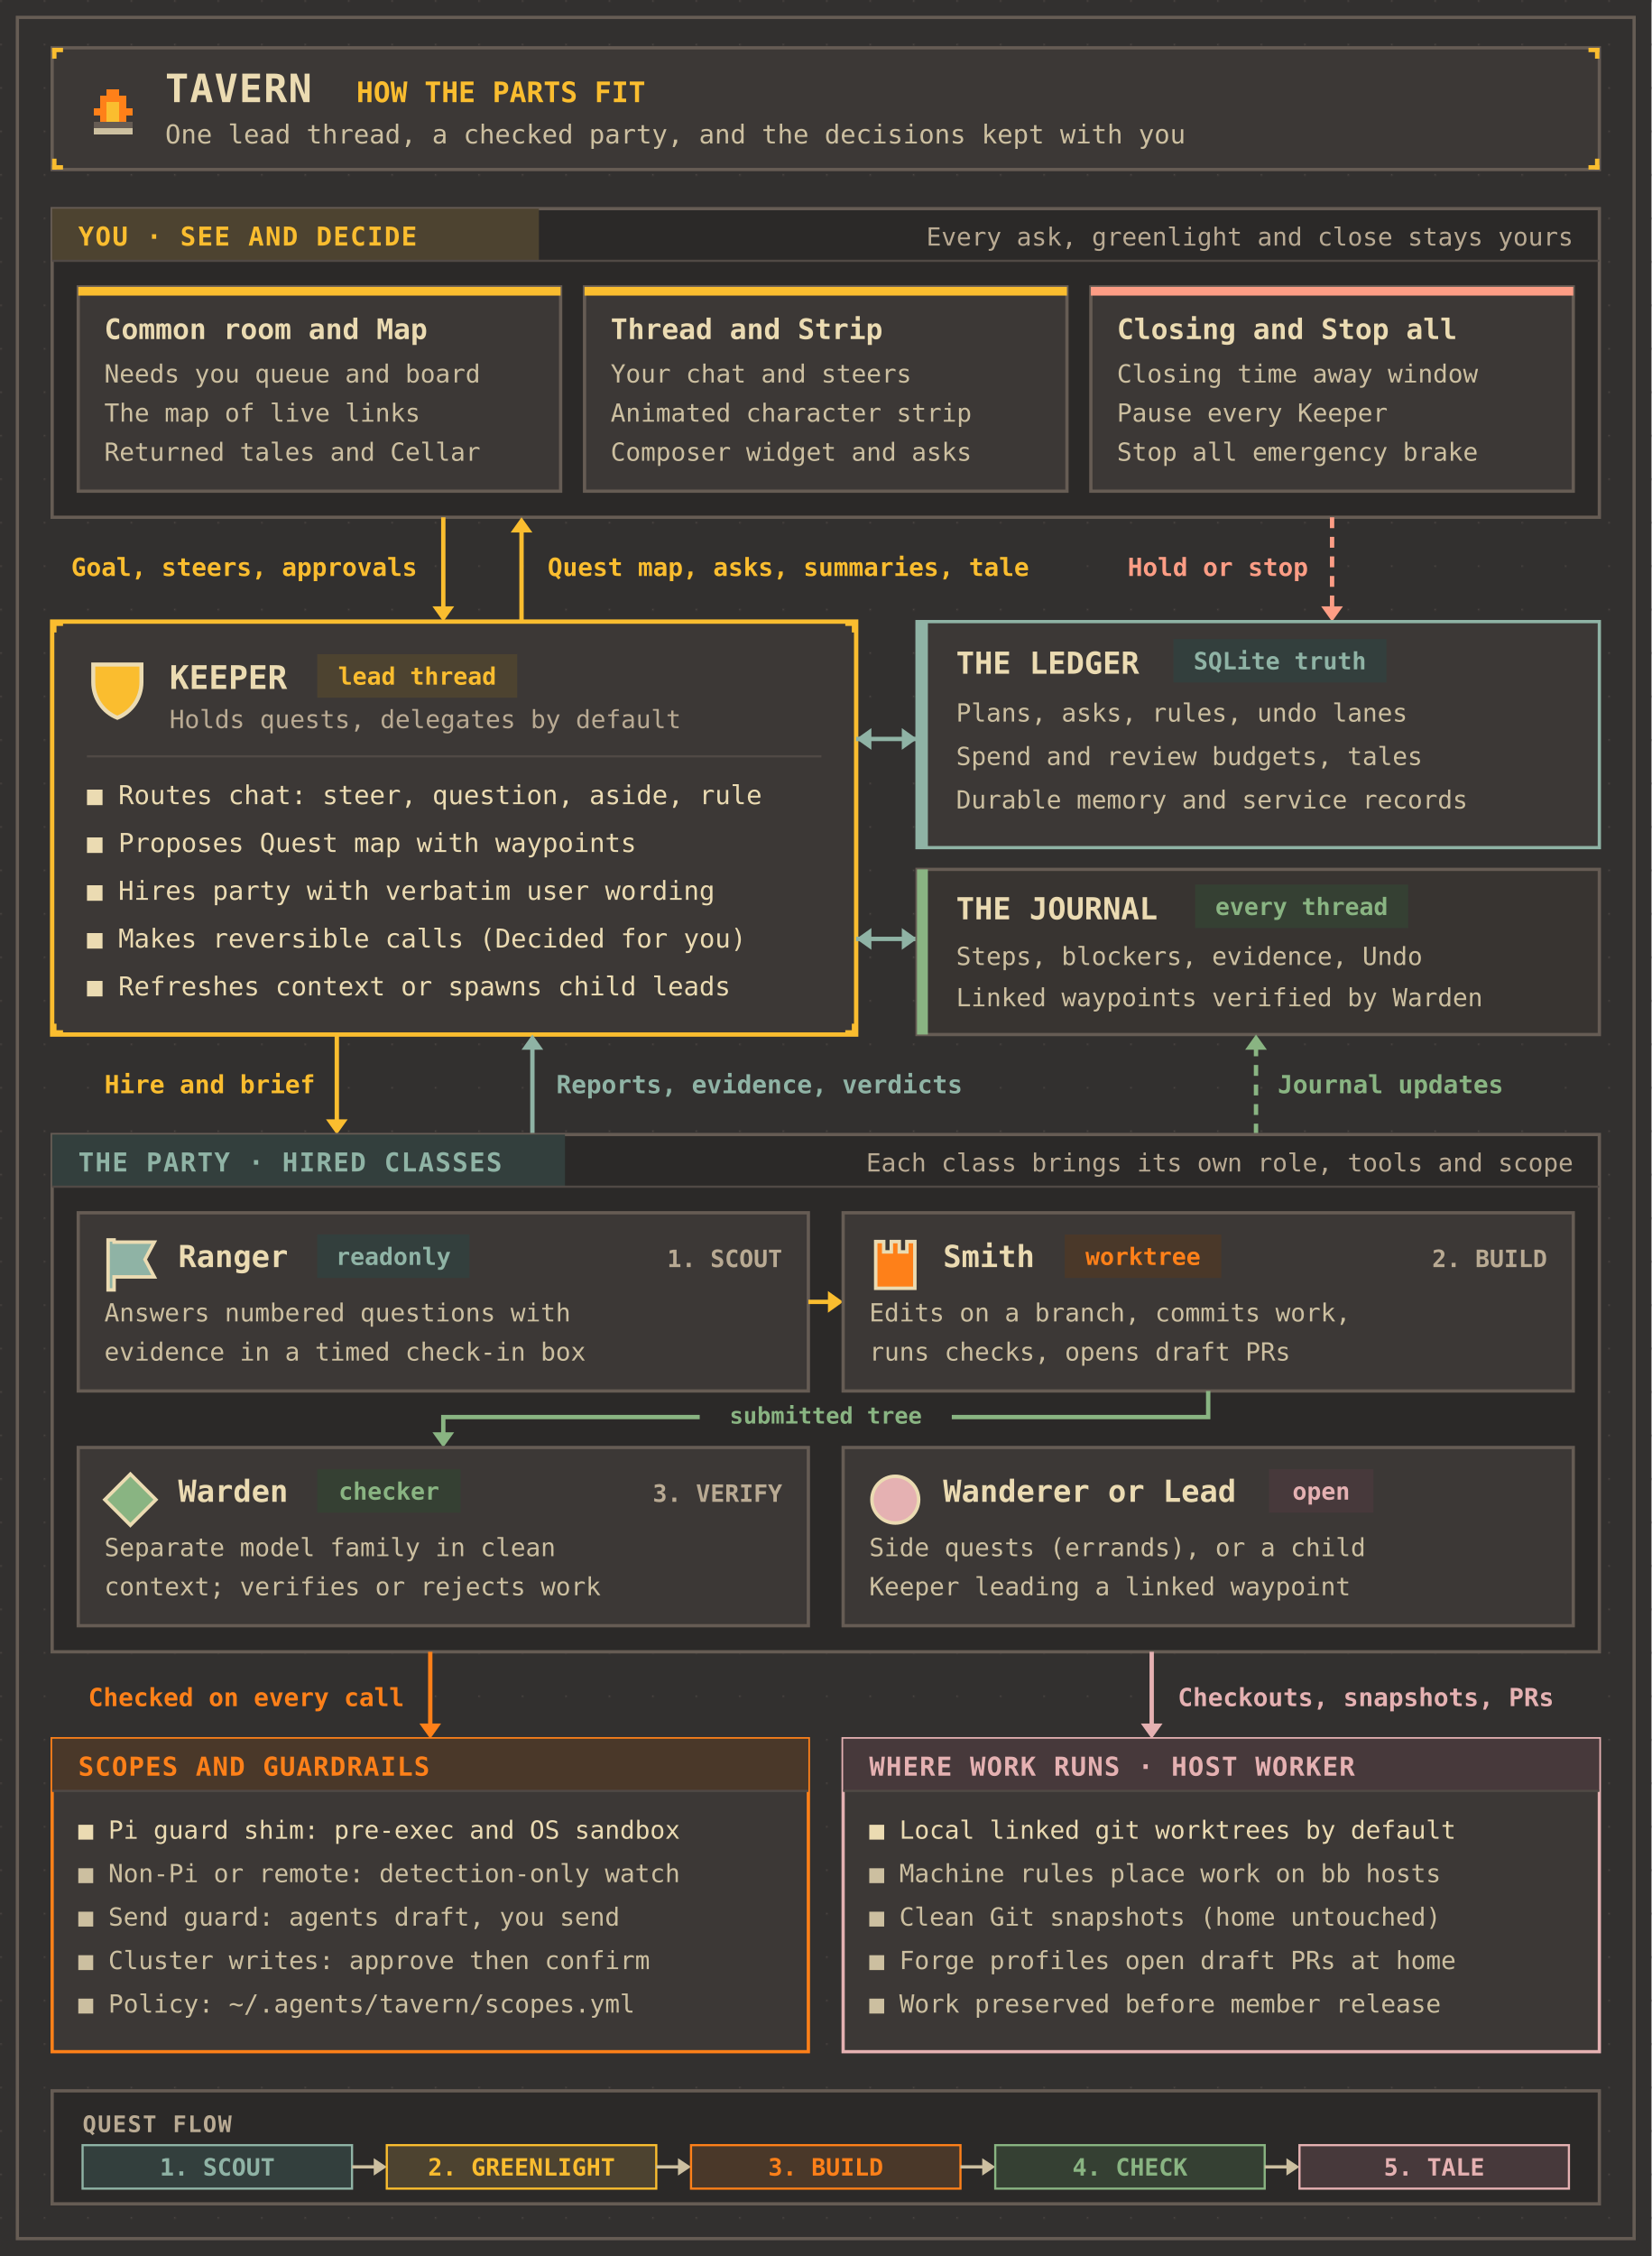
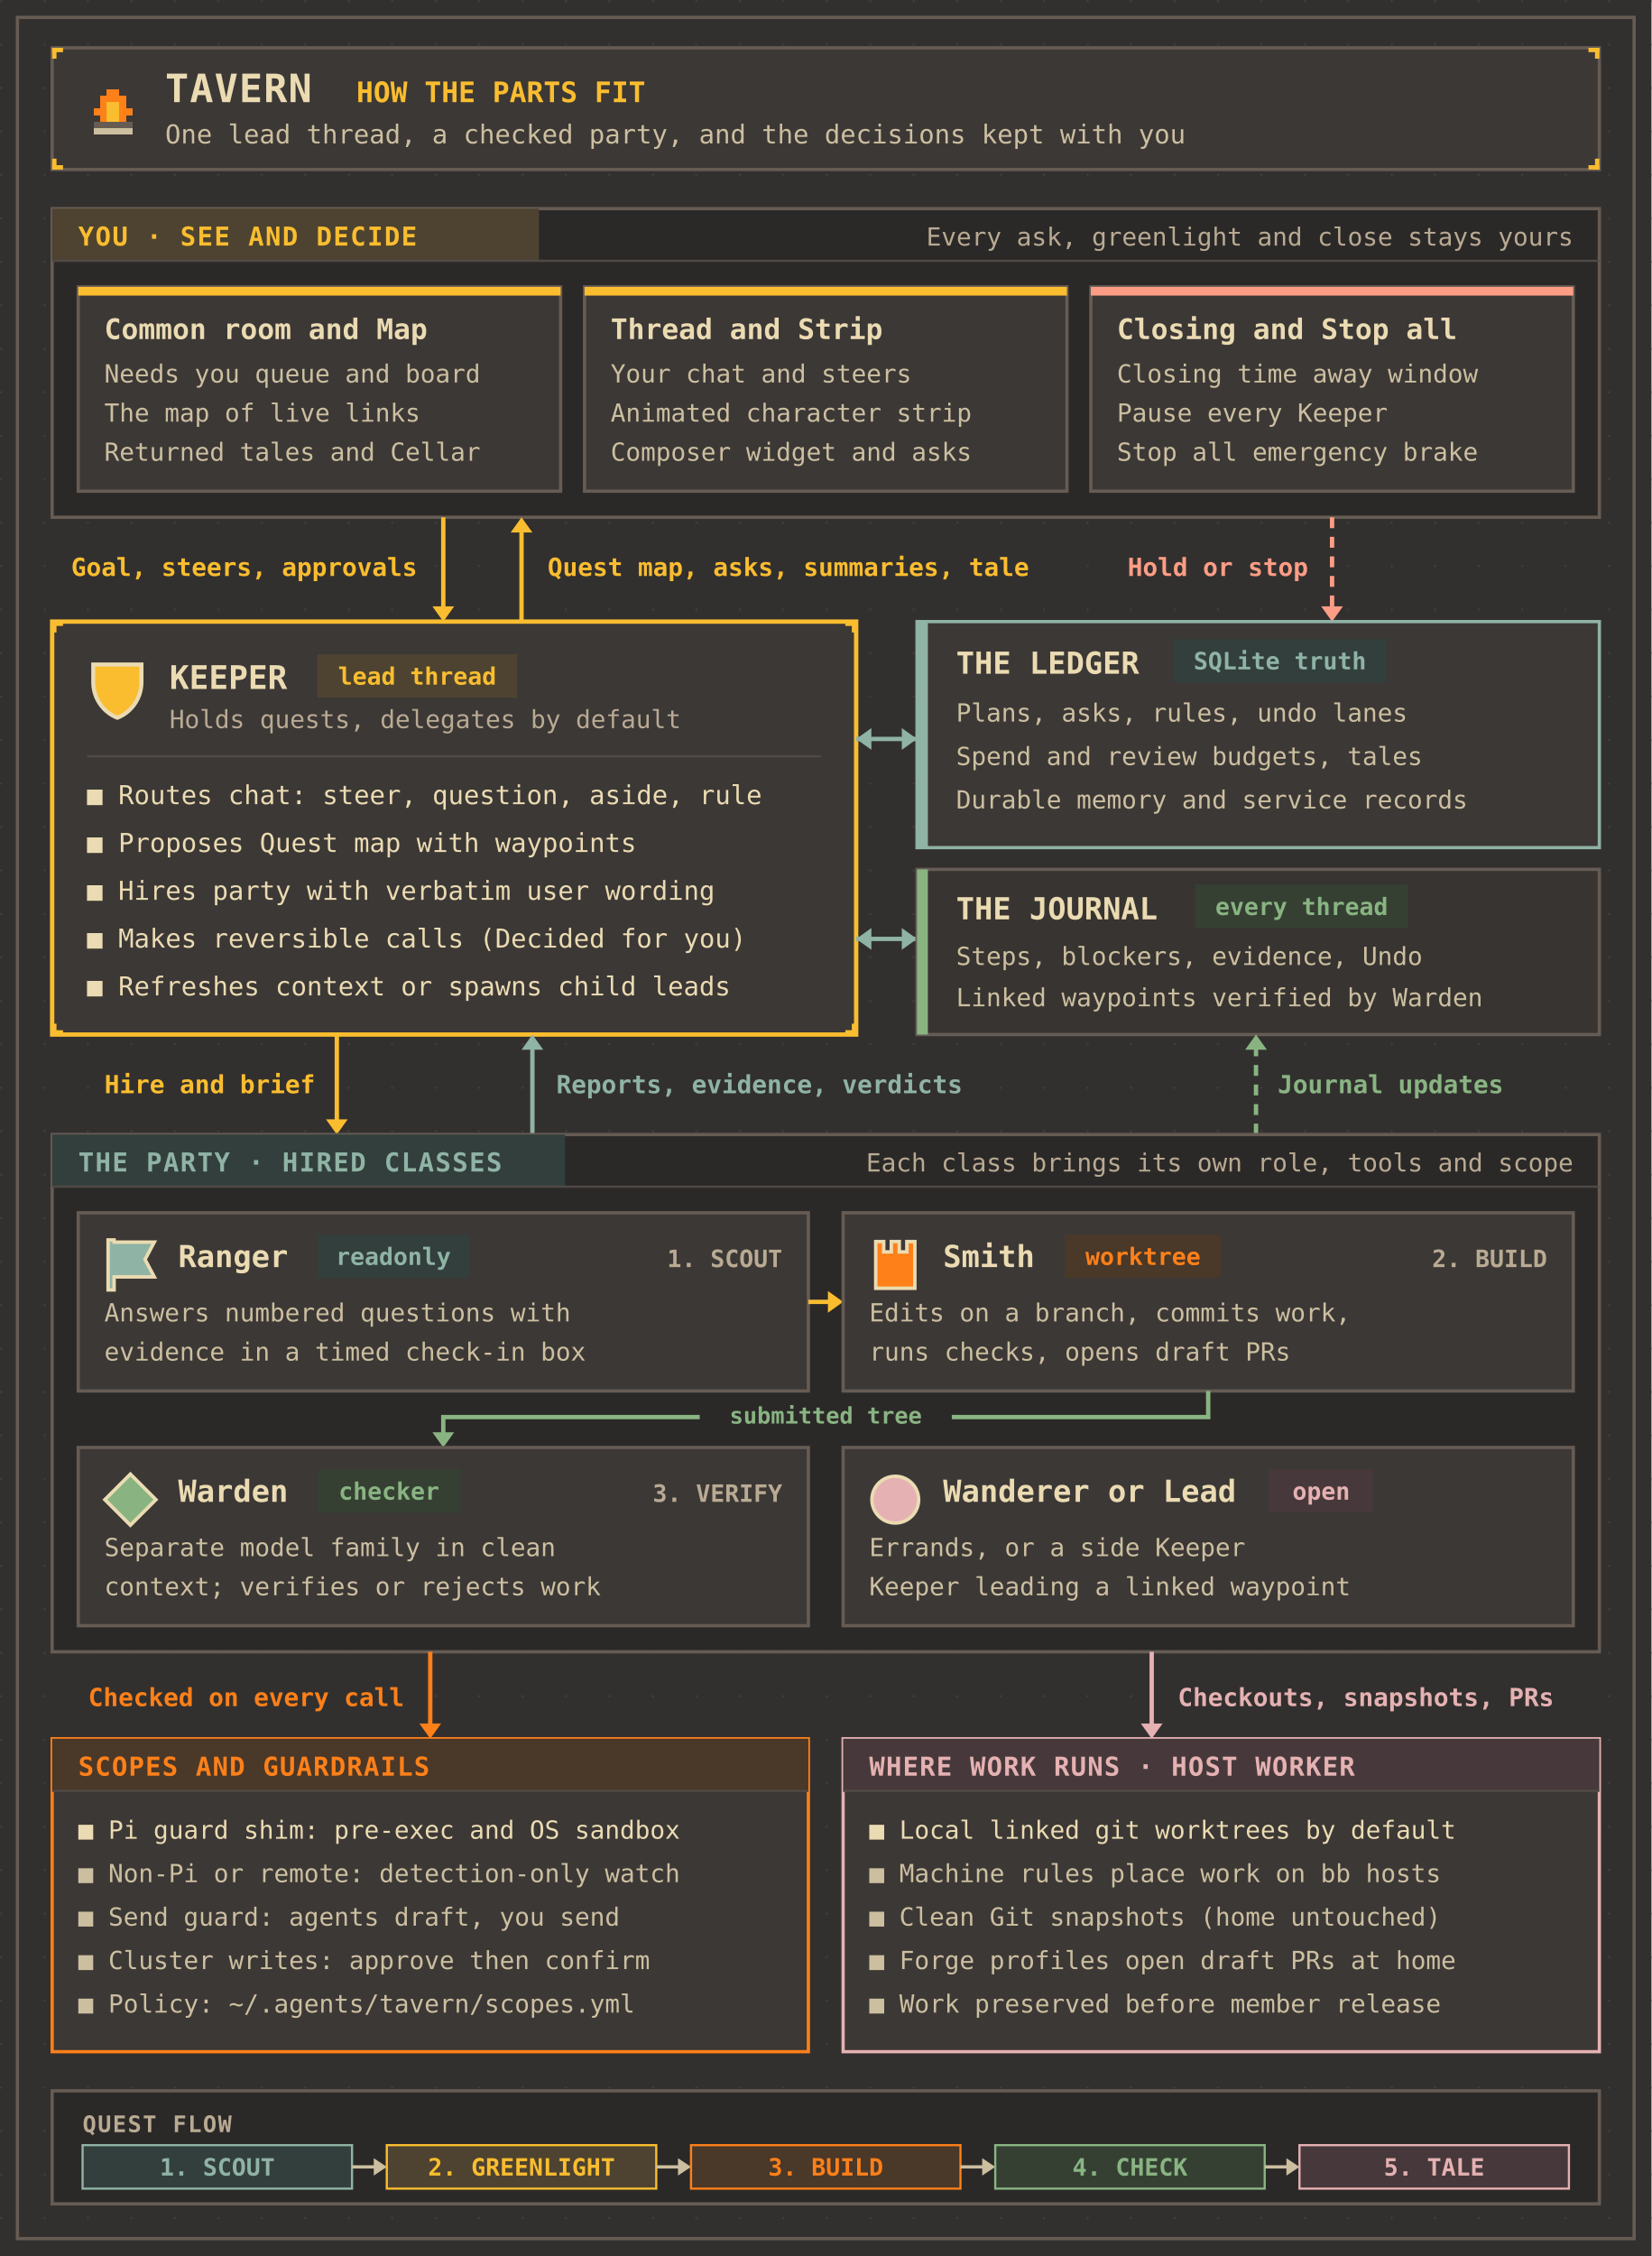
<svg xmlns="http://www.w3.org/2000/svg" viewBox="0 0 760 1038" width="760" height="1038" role="img" aria-labelledby="title desc">
  <defs>
    <pattern id="grid" width="20" height="20" patternUnits="userSpaceOnUse">
      <rect x="0" y="0" width="1" height="1" fill="#3e3a38" />
    </pattern>
  </defs>
  <style>
  text { font-family: 'JetBrains Mono', 'SFMono-Regular', Menlo, Consolas, monospace; }
</style>
  <rect x="0" y="0" width="760" height="1038" fill="#32302f" />
  <rect x="0" y="0" width="760" height="1038" fill="url(#grid)" />
  <rect x="8" y="8" width="744" height="1022" fill="none" stroke="#665c54" stroke-width="1.5" />
  <rect x="24" y="22" width="712" height="56" fill="#3c3836" stroke="#665c54" stroke-width="1.5" />
  <rect x="24" y="22" width="5" height="2" fill="#fabd2f" />
  <rect x="24" y="22" width="2" height="5" fill="#fabd2f" />
  <rect x="731" y="22" width="5" height="2" fill="#fabd2f" />
  <rect x="734" y="22" width="2" height="5" fill="#fabd2f" />
  <rect x="24" y="76" width="5" height="2" fill="#fabd2f" />
  <rect x="24" y="73" width="2" height="5" fill="#fabd2f" />
  <rect x="731" y="76" width="5" height="2" fill="#fabd2f" />
  <rect x="734" y="73" width="2" height="5" fill="#fabd2f" />
  <g shape-rendering="crispEdges">
    <rect x="43" y="56" width="3" height="3" fill="#665c54" />
    <rect x="43" y="59" width="3" height="3" fill="#ccbfa0" />
    <rect x="46" y="56" width="3" height="3" fill="#665c54" />
    <rect x="46" y="59" width="3" height="3" fill="#ccbfa0" />
    <rect x="49" y="56" width="3" height="3" fill="#665c54" />
    <rect x="49" y="59" width="3" height="3" fill="#ccbfa0" />
    <rect x="52" y="56" width="3" height="3" fill="#665c54" />
    <rect x="52" y="59" width="3" height="3" fill="#ccbfa0" />
    <rect x="55" y="56" width="3" height="3" fill="#665c54" />
    <rect x="55" y="59" width="3" height="3" fill="#ccbfa0" />
    <rect x="58" y="56" width="3" height="3" fill="#665c54" />
    <rect x="58" y="59" width="3" height="3" fill="#ccbfa0" />
    <rect x="49" y="41" width="3" height="3" fill="#fe8019" />
    <rect x="52" y="41" width="3" height="3" fill="#fe8019" />
    <rect x="46" y="44" width="3" height="3" fill="#fe8019" />
    <rect x="49" y="44" width="3" height="3" fill="#fe8019" />
    <rect x="52" y="44" width="3" height="3" fill="#fe8019" />
    <rect x="55" y="44" width="3" height="3" fill="#fe8019" />
    <rect x="46" y="47" width="3" height="3" fill="#fe8019" />
    <rect x="55" y="47" width="3" height="3" fill="#fe8019" />
    <rect x="43" y="50" width="3" height="3" fill="#fe8019" />
    <rect x="46" y="50" width="3" height="3" fill="#fe8019" />
    <rect x="55" y="50" width="3" height="3" fill="#fe8019" />
    <rect x="58" y="50" width="3" height="3" fill="#fe8019" />
    <rect x="46" y="53" width="3" height="3" fill="#fe8019" />
    <rect x="55" y="53" width="3" height="3" fill="#fe8019" />
    <rect x="49" y="47" width="3" height="3" fill="#fabd2f" />
    <rect x="52" y="47" width="3" height="3" fill="#fabd2f" />
    <rect x="49" y="50" width="3" height="3" fill="#fabd2f" />
    <rect x="52" y="50" width="3" height="3" fill="#fabd2f" />
    <rect x="49" y="53" width="3" height="3" fill="#fabd2f" />
    <rect x="52" y="53" width="3" height="3" fill="#fabd2f" />
  </g>
  <text x="76" y="47" font-size="18" font-weight="700" fill="#ebdbb2" letter-spacing="0.5">TAVERN</text>
  <text x="164" y="47" font-size="13" font-weight="600" fill="#fabd2f">HOW THE PARTS FIT</text>
  <text x="76" y="66" font-size="12" fill="#ccbfa0">One lead thread, a checked party, and the decisions kept with you</text>
  <rect x="24" y="96" width="712" height="142" fill="#2b2928" stroke="#665c54" stroke-width="1.5" />
  <rect x="24" y="96" width="224" height="24" fill="#4d4330" />
  <line x1="24" y1="120" x2="736" y2="120" stroke="#504945" stroke-width="1" />
  <text x="36" y="113" font-size="12" font-weight="700" fill="#fabd2f" letter-spacing="0.6">YOU · SEE AND DECIDE</text>
  <text x="724" y="113" text-anchor="end" font-size="11.5" fill="#b9aa93">Every ask, greenlight and close stays yours</text>
  <rect x="36" y="132" width="222" height="94" fill="#3c3836" stroke="#665c54" stroke-width="1.5" />
  <rect x="36" y="132" width="222" height="4" fill="#fabd2f" />
  <text x="48" y="156" font-size="13" font-weight="700" fill="#ebdbb2">Common room and Map</text>
  <text x="48" y="176" font-size="11.5" fill="#ccbfa0">Needs you queue and board</text>
  <text x="48" y="194" font-size="11.5" fill="#ccbfa0">The map of live links</text>
  <text x="48" y="212" font-size="11.5" fill="#ccbfa0">Returned tales and Cellar</text>
  <rect x="269" y="132" width="222" height="94" fill="#3c3836" stroke="#665c54" stroke-width="1.5" />
  <rect x="269" y="132" width="222" height="4" fill="#fabd2f" />
  <text x="281" y="156" font-size="13" font-weight="700" fill="#ebdbb2">Thread and Strip</text>
  <text x="281" y="176" font-size="11.5" fill="#ccbfa0">Your chat and steers</text>
  <text x="281" y="194" font-size="11.5" fill="#ccbfa0">Animated character strip</text>
  <text x="281" y="212" font-size="11.5" fill="#ccbfa0">Composer widget and asks</text>
  <rect x="502" y="132" width="222" height="94" fill="#3c3836" stroke="#665c54" stroke-width="1.5" />
  <rect x="502" y="132" width="222" height="4" fill="#fd9d85" />
  <text x="514" y="156" font-size="13" font-weight="700" fill="#ebdbb2">Closing and Stop all</text>
  <text x="514" y="176" font-size="11.5" fill="#ccbfa0">Closing time away window</text>
  <text x="514" y="194" font-size="11.5" fill="#ccbfa0">Pause every Keeper</text>
  <text x="514" y="212" font-size="11.5" fill="#ccbfa0">Stop all emergency brake</text>
  <line x1="204" y1="238" x2="204" y2="280" stroke="#fabd2f" stroke-width="2" />
  <polygon points="199,279 209,279 204,286" fill="#fabd2f" />
  <rect x="26" y="250" width="168" height="22" fill="#32302f" />
  <text x="192" y="265" text-anchor="end" font-size="11.5" font-weight="600" fill="#fabd2f">Goal, steers, approvals</text>
  <line x1="240" y1="286" x2="240" y2="244" stroke="#fabd2f" stroke-width="2" />
  <polygon points="235,245 245,245 240,238" fill="#fabd2f" />
  <rect x="250" y="250" width="240" height="22" fill="#32302f" />
  <text x="252" y="265" font-size="11.5" font-weight="600" fill="#fabd2f">Quest map, asks, summaries, tale</text>
  <line x1="613" y1="238" x2="613" y2="280" stroke="#fd9d85" stroke-width="2" stroke-dasharray="5 4" />
  <polygon points="608,279 618,279 613,286" fill="#fd9d85" />
  <rect x="508" y="250" width="96" height="22" fill="#32302f" />
  <text x="602" y="265" text-anchor="end" font-size="11.5" font-weight="600" fill="#fd9d85">Hold or stop</text>
  <rect x="24" y="286" width="370" height="190" fill="#3c3836" stroke="#fabd2f" stroke-width="2" />
  <rect x="24" y="286" width="5" height="2" fill="#fabd2f" />
  <rect x="24" y="286" width="2" height="5" fill="#fabd2f" />
  <rect x="389" y="286" width="5" height="2" fill="#fabd2f" />
  <rect x="392" y="286" width="2" height="5" fill="#fabd2f" />
  <rect x="24" y="474" width="5" height="2" fill="#fabd2f" />
  <rect x="24" y="471" width="2" height="5" fill="#fabd2f" />
  <rect x="389" y="474" width="5" height="2" fill="#fabd2f" />
  <rect x="392" y="471" width="2" height="5" fill="#fabd2f" />
  <g transform="translate(40,304) scale(1.1667)">
    <path d="M2.5 1.5h19v7c0 6.17-3.77 11.72-9.5 14c-5.73-2.28-9.5-7.83-9.5-14z" fill="#fabd2f" stroke="#ebdbb2" stroke-width="1.6" stroke-linejoin="miter" />
  </g>
  <text x="78" y="317" font-size="15" font-weight="700" fill="#ebdbb2">KEEPER</text>
  <rect x="146" y="301" width="92" height="20" fill="#4d4330" />
  <text x="192.0" y="315" text-anchor="middle" font-size="11" font-weight="700" fill="#fabd2f">lead thread</text>
  <text x="78" y="335" font-size="11.5" fill="#b9aa93">Holds quests, delegates by default</text>
  <line x1="40" y1="348" x2="378" y2="348" stroke="#504945" stroke-width="1" />
  <text x="40" y="370" font-size="12" fill="#ebdbb2">■ Routes chat: steer, question, aside, rule</text>
  <text x="40" y="392" font-size="12" fill="#ebdbb2">■ Proposes Quest map with waypoints</text>
  <text x="40" y="414" font-size="12" fill="#ebdbb2">■ Hires party with verbatim user wording</text>
  <text x="40" y="436" font-size="12" fill="#ebdbb2">■ Makes reversible calls (Decided for you)</text>
  <text x="40" y="458" font-size="12" fill="#ebdbb2">■ Refreshes context or spawns child leads</text>
  <line x1="394" y1="340" x2="422" y2="340" stroke="#8fb3a5" stroke-width="2" />
  <polygon points="415,335 415,345 422,340" fill="#8fb3a5" />
  <polygon points="401,335 401,345 394,340" fill="#8fb3a5" />
  <line x1="394" y1="432" x2="422" y2="432" stroke="#8fb3a5" stroke-width="2" />
  <polygon points="415,427 415,437 422,432" fill="#8fb3a5" />
  <polygon points="401,427 401,437 394,432" fill="#8fb3a5" />
  <rect x="422" y="286" width="314" height="104" fill="#3c3836" stroke="#8fb3a5" stroke-width="1.5" />
  <rect x="422" y="286" width="5" height="104" fill="#8fb3a5" />
  <text x="440" y="310" font-size="14" font-weight="700" fill="#ebdbb2">THE LEDGER</text>
  <rect x="540" y="294" width="98" height="20" fill="#333f3d" />
  <text x="589.0" y="308" text-anchor="middle" font-size="11" font-weight="700" fill="#8fb3a5">SQLite truth</text>
  <text x="440" y="332" font-size="11.5" fill="#ccbfa0">Plans, asks, rules, undo lanes</text>
  <text x="440" y="352" font-size="11.5" fill="#ccbfa0">Spend and review budgets, tales</text>
  <text x="440" y="372" font-size="11.5" fill="#ccbfa0">Durable memory and service records</text>
  <rect x="422" y="400" width="314" height="76" fill="#383431" stroke="#665c54" stroke-width="1.5" />
  <rect x="422" y="400" width="5" height="76" fill="#89b482" />
  <text x="440" y="423" font-size="14" font-weight="700" fill="#ebdbb2">THE JOURNAL</text>
  <rect x="550" y="407" width="98" height="20" fill="#354033" />
  <text x="599.0" y="421" text-anchor="middle" font-size="11" font-weight="700" fill="#89b482">every thread</text>
  <text x="440" y="444" font-size="11.5" fill="#ccbfa0">Steps, blockers, evidence, Undo</text>
  <text x="440" y="463" font-size="11.5" fill="#ccbfa0">Linked waypoints verified by Warden</text>
  <line x1="155" y1="476" x2="155" y2="516" stroke="#fabd2f" stroke-width="2" />
  <polygon points="150,515 160,515 155,522" fill="#fabd2f" />
  <rect x="42" y="489" width="104" height="20" fill="#32302f" />
  <text x="145" y="503" text-anchor="end" font-size="11.5" font-weight="600" fill="#fabd2f">Hire and brief</text>
  <line x1="245" y1="522" x2="245" y2="482" stroke="#8fb3a5" stroke-width="2" />
  <polygon points="240,483 250,483 245,476" fill="#8fb3a5" />
  <rect x="254" y="489" width="206" height="20" fill="#32302f" />
  <text x="256" y="503" font-size="11.5" font-weight="600" fill="#8fb3a5">Reports, evidence, verdicts</text>
  <line x1="578" y1="522" x2="578" y2="482" stroke="#89b482" stroke-width="2" stroke-dasharray="5 4" />
  <polygon points="573,483 583,483 578,476" fill="#89b482" />
  <rect x="586" y="489" width="120" height="20" fill="#32302f" />
  <text x="588" y="503" font-size="11.5" font-weight="600" fill="#89b482">Journal updates</text>
  <rect x="24" y="522" width="712" height="238" fill="#2b2928" stroke="#665c54" stroke-width="1.5" />
  <rect x="24" y="522" width="236" height="24" fill="#333f3d" />
  <line x1="24" y1="546" x2="736" y2="546" stroke="#504945" stroke-width="1" />
  <text x="36" y="539" font-size="12" font-weight="700" fill="#8fb3a5" letter-spacing="0.6">THE PARTY · HIRED CLASSES</text>
  <text x="724" y="539" text-anchor="end" font-size="11.5" fill="#b9aa93">Each class brings its own role, tools and scope</text>
  <rect x="36" y="558" width="336" height="82" fill="#3c3836" stroke="#665c54" stroke-width="1.5" />
  <g transform="translate(48,570) scale(1)">
    <path d="M23 1.5l-4.25 8l4.25 8h-18.5v6h-2.75v-23h2.75v1z" fill="#8fb3a5" stroke="#ebdbb2" stroke-width="1.6" stroke-linejoin="miter" />
  </g>
  <text x="82" y="583" font-size="14" font-weight="700" fill="#ebdbb2">Ranger</text>
  <rect x="146" y="568" width="70" height="20" fill="#333f3d" />
  <text x="181.0" y="582" text-anchor="middle" font-size="11" font-weight="700" fill="#8fb3a5">readonly</text>
  <text x="360" y="583" text-anchor="end" font-size="11" font-weight="700" fill="#b9aa93">1. SCOUT</text>
  <text x="48" y="608" font-size="11.5" fill="#ccbfa0">Answers numbered questions with</text>
  <text x="48" y="626" font-size="11.5" fill="#ccbfa0">evidence in a timed check-in box</text>
  <line x1="372" y1="599" x2="382" y2="599" stroke="#fabd2f" stroke-width="2" />
  <polygon points="381,594 381,604 388,599" fill="#fabd2f" />
  <rect x="388" y="558" width="336" height="82" fill="#3c3836" stroke="#665c54" stroke-width="1.5" />
  <g transform="translate(400,570) scale(1)">
    <path d="M3 22.75v-21.5h3.67v4.75h3.5v-4.75h3.66v4.75h3.5v-4.75h3.67v21.5z" fill="#fe8019" stroke="#ebdbb2" stroke-width="1.6" stroke-linejoin="miter" />
  </g>
  <text x="434" y="583" font-size="14" font-weight="700" fill="#ebdbb2">Smith</text>
  <rect x="490" y="568" width="72" height="20" fill="#4a3829" />
  <text x="526.0" y="582" text-anchor="middle" font-size="11" font-weight="700" fill="#fe8019">worktree</text>
  <text x="712" y="583" text-anchor="end" font-size="11" font-weight="700" fill="#b9aa93">2. BUILD</text>
  <text x="400" y="608" font-size="11.5" fill="#ccbfa0">Edits on a branch, commits work,</text>
  <text x="400" y="626" font-size="11.5" fill="#ccbfa0">runs checks, opens draft PRs</text>
  <path d="M 556 640 V 652 H 204 V 662" fill="none" stroke="#89b482" stroke-width="2" />
  <polygon points="199,659 209,659 204,666" fill="#89b482" />
  <rect x="322" y="643" width="116" height="17" fill="#2b2928" />
  <text x="380" y="655" text-anchor="middle" font-size="10.5" font-weight="700" fill="#89b482">submitted tree</text>
  <rect x="36" y="666" width="336" height="82" fill="#3c3836" stroke="#665c54" stroke-width="1.5" />
  <g transform="translate(48,678) scale(1)">
    <path d="M12 0.25l11.75 11.75l-11.75 11.75l-11.75-11.75z" fill="#89b482" stroke="#ebdbb2" stroke-width="1.6" stroke-linejoin="miter" />
  </g>
  <text x="82" y="691" font-size="14" font-weight="700" fill="#ebdbb2">Warden</text>
  <rect x="146" y="676" width="66" height="20" fill="#354033" />
  <text x="179.0" y="690" text-anchor="middle" font-size="11" font-weight="700" fill="#89b482">checker</text>
  <text x="360" y="691" text-anchor="end" font-size="11" font-weight="700" fill="#b9aa93">3. VERIFY</text>
  <text x="48" y="716" font-size="11.5" fill="#ccbfa0">Separate model family in clean</text>
  <text x="48" y="734" font-size="11.5" fill="#ccbfa0">context; verifies or rejects work</text>
  <rect x="388" y="666" width="336" height="82" fill="#3c3836" stroke="#665c54" stroke-width="1.5" />
  <g transform="translate(400,678) scale(1)">
    <path d="M1.25 12c0-5.94 4.81-10.75 10.75-10.75c5.94 0 10.75 4.81 10.75 10.75c0 5.94-4.81 10.75-10.75 10.75c-5.94 0-10.75-4.81-10.75-10.75z" fill="#e5b1b2" stroke="#ebdbb2" stroke-width="1.6" stroke-linejoin="miter" />
  </g>
  <text x="434" y="691" font-size="14" font-weight="700" fill="#ebdbb2">Wanderer or Lead</text>
  <rect x="584" y="676" width="48" height="20" fill="#47393b" />
  <text x="608.0" y="690" text-anchor="middle" font-size="11" font-weight="700" fill="#e5b1b2">open</text>
-   <text x="400" y="716" font-size="11.5" fill="#ccbfa0">Side quests (errands), or a child</text>
+   <text x="400" y="716" font-size="11.5" fill="#ccbfa0">Errands, or a side Keeper</text>
  <text x="400" y="734" font-size="11.5" fill="#ccbfa0">Keeper leading a linked waypoint</text>
  <line x1="198" y1="760" x2="198" y2="794" stroke="#fe8019" stroke-width="2" />
  <polygon points="193,793 203,793 198,800" fill="#fe8019" />
  <rect x="36" y="771" width="152" height="20" fill="#32302f" />
  <text x="186" y="785" text-anchor="end" font-size="11.5" font-weight="600" fill="#fe8019">Checked on every call</text>
  <line x1="530" y1="760" x2="530" y2="794" stroke="#e5b1b2" stroke-width="2" />
  <polygon points="525,793 535,793 530,800" fill="#e5b1b2" />
  <rect x="540" y="771" width="186" height="20" fill="#32302f" />
  <text x="542" y="785" font-size="11.5" font-weight="600" fill="#e5b1b2">Checkouts, snapshots, PRs</text>
  <rect x="24" y="800" width="348" height="144" fill="#3c3836" stroke="#fe8019" stroke-width="1.5" />
  <rect x="24" y="800" width="348" height="24" fill="#4a3829" />
  <line x1="24" y1="824" x2="372" y2="824" stroke="#504945" stroke-width="1" />
  <text x="36" y="817" font-size="12" font-weight="700" fill="#fe8019" letter-spacing="0.5">SCOPES AND GUARDRAILS</text>
  <text x="36" y="846" font-size="11.5" fill="#ebdbb2">■ Pi guard shim: pre-exec and OS sandbox</text>
  <text x="36" y="866" font-size="11.5" fill="#ccbfa0">■ Non-Pi or remote: detection-only watch</text>
  <text x="36" y="886" font-size="11.5" fill="#ccbfa0">■ Send guard: agents draft, you send</text>
  <text x="36" y="906" font-size="11.5" fill="#ccbfa0">■ Cluster writes: approve then confirm</text>
  <text x="36" y="926" font-size="11.5" fill="#ccbfa0">■ Policy: ~/.agents/tavern/scopes.yml</text>
  <rect x="388" y="800" width="348" height="144" fill="#3c3836" stroke="#e5b1b2" stroke-width="1.5" />
  <rect x="388" y="800" width="348" height="24" fill="#47393b" />
  <line x1="388" y1="824" x2="736" y2="824" stroke="#504945" stroke-width="1" />
  <text x="400" y="817" font-size="12" font-weight="700" fill="#e5b1b2" letter-spacing="0.5">WHERE WORK RUNS · HOST WORKER</text>
  <text x="400" y="846" font-size="11.5" fill="#ebdbb2">■ Local linked git worktrees by default</text>
  <text x="400" y="866" font-size="11.5" fill="#ccbfa0">■ Machine rules place work on bb hosts</text>
  <text x="400" y="886" font-size="11.5" fill="#ccbfa0">■ Clean Git snapshots (home untouched)</text>
  <text x="400" y="906" font-size="11.5" fill="#ccbfa0">■ Forge profiles open draft PRs at home</text>
  <text x="400" y="926" font-size="11.5" fill="#ccbfa0">■ Work preserved before member release</text>
  <rect x="24" y="962" width="712" height="52" fill="#2b2928" stroke="#665c54" stroke-width="1.5" />
  <text x="38" y="981" font-size="10.5" font-weight="700" fill="#b9aa93" letter-spacing="0.6">QUEST FLOW</text>
  <rect x="38" y="987" width="124" height="20" fill="#333f3d" stroke="#8fb3a5" stroke-width="1" />
  <text x="100" y="1001" text-anchor="middle" font-size="11" font-weight="700" fill="#8fb3a5">1. SCOUT</text>
  <line x1="162" y1="997" x2="174" y2="997" stroke="#ccbfa0" stroke-width="1.5" />
  <polygon points="172,993 172,1001 178,997" fill="#ccbfa0" />
  <rect x="178" y="987" width="124" height="20" fill="#4d4330" stroke="#fabd2f" stroke-width="1" />
  <text x="240" y="1001" text-anchor="middle" font-size="11" font-weight="700" fill="#fabd2f">2. GREENLIGHT</text>
  <line x1="302" y1="997" x2="314" y2="997" stroke="#ccbfa0" stroke-width="1.5" />
  <polygon points="312,993 312,1001 318,997" fill="#ccbfa0" />
  <rect x="318" y="987" width="124" height="20" fill="#4a3829" stroke="#fe8019" stroke-width="1" />
  <text x="380" y="1001" text-anchor="middle" font-size="11" font-weight="700" fill="#fe8019">3. BUILD</text>
  <line x1="442" y1="997" x2="454" y2="997" stroke="#ccbfa0" stroke-width="1.5" />
  <polygon points="452,993 452,1001 458,997" fill="#ccbfa0" />
  <rect x="458" y="987" width="124" height="20" fill="#354033" stroke="#89b482" stroke-width="1" />
  <text x="520" y="1001" text-anchor="middle" font-size="11" font-weight="700" fill="#89b482">4. CHECK</text>
  <line x1="582" y1="997" x2="594" y2="997" stroke="#ccbfa0" stroke-width="1.5" />
  <polygon points="592,993 592,1001 598,997" fill="#ccbfa0" />
  <rect x="598" y="987" width="124" height="20" fill="#47393b" stroke="#e5b1b2" stroke-width="1" />
  <text x="660" y="1001" text-anchor="middle" font-size="11" font-weight="700" fill="#e5b1b2">5. TALE</text>
</svg>
